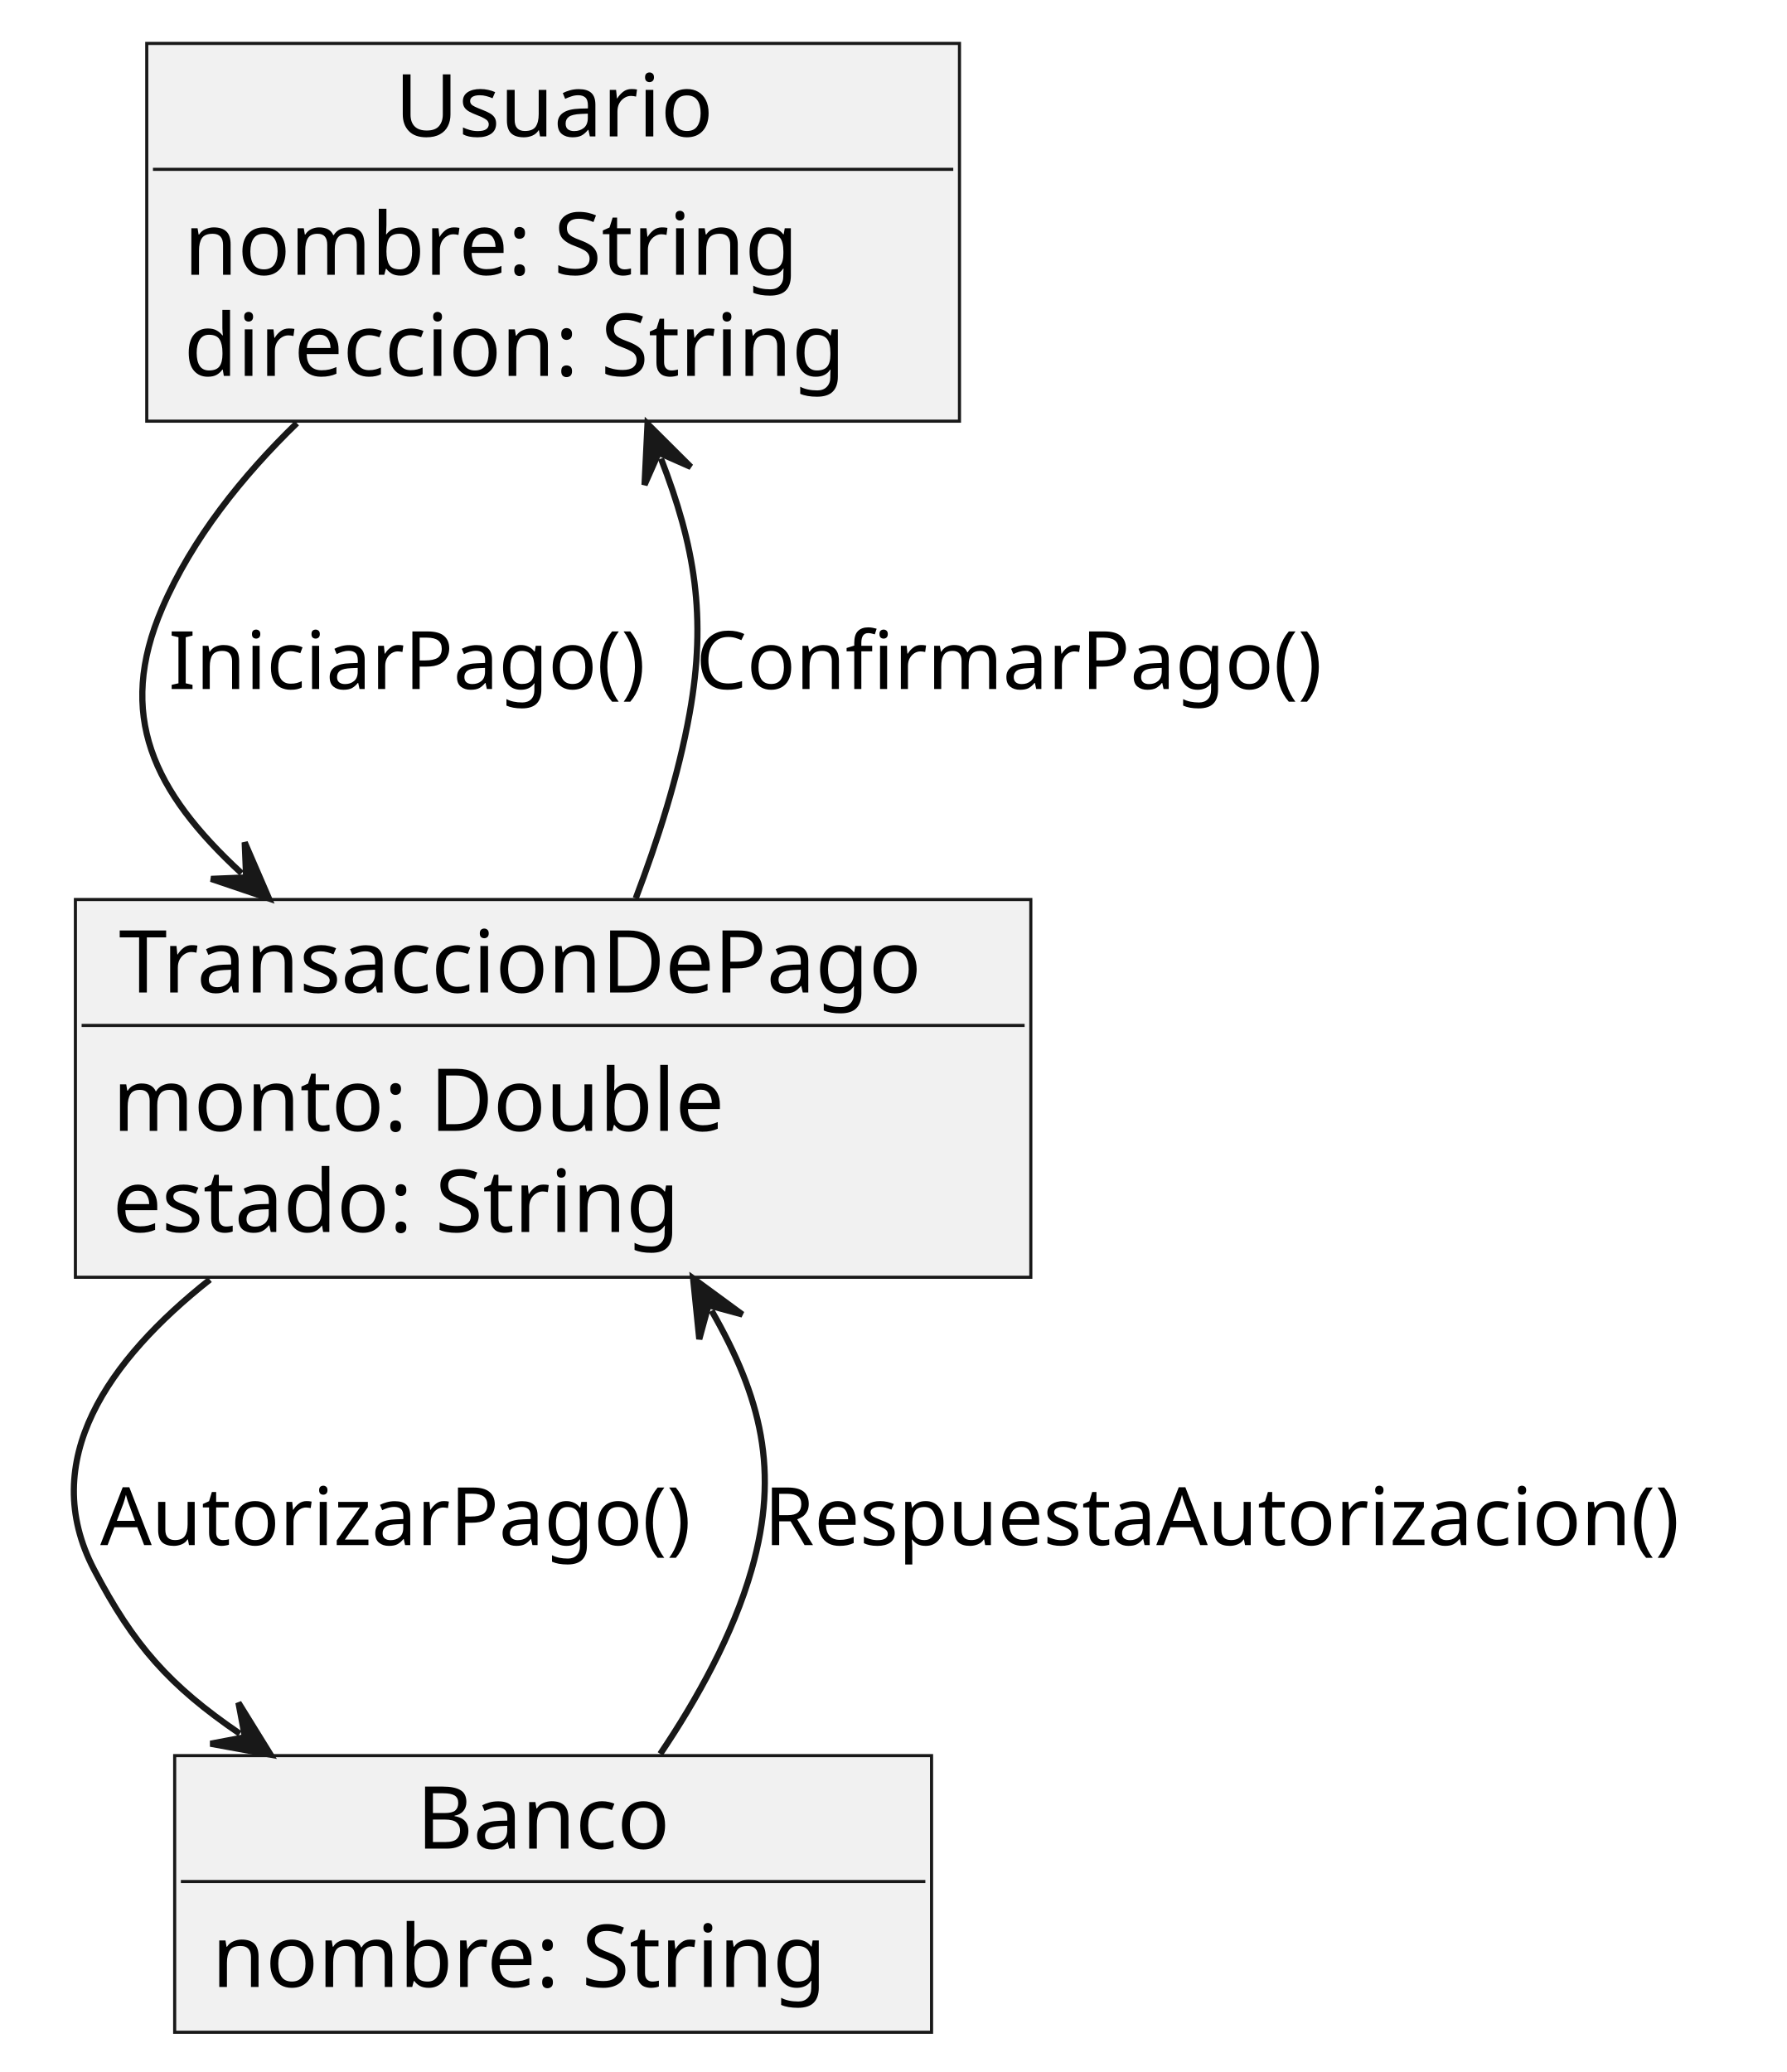
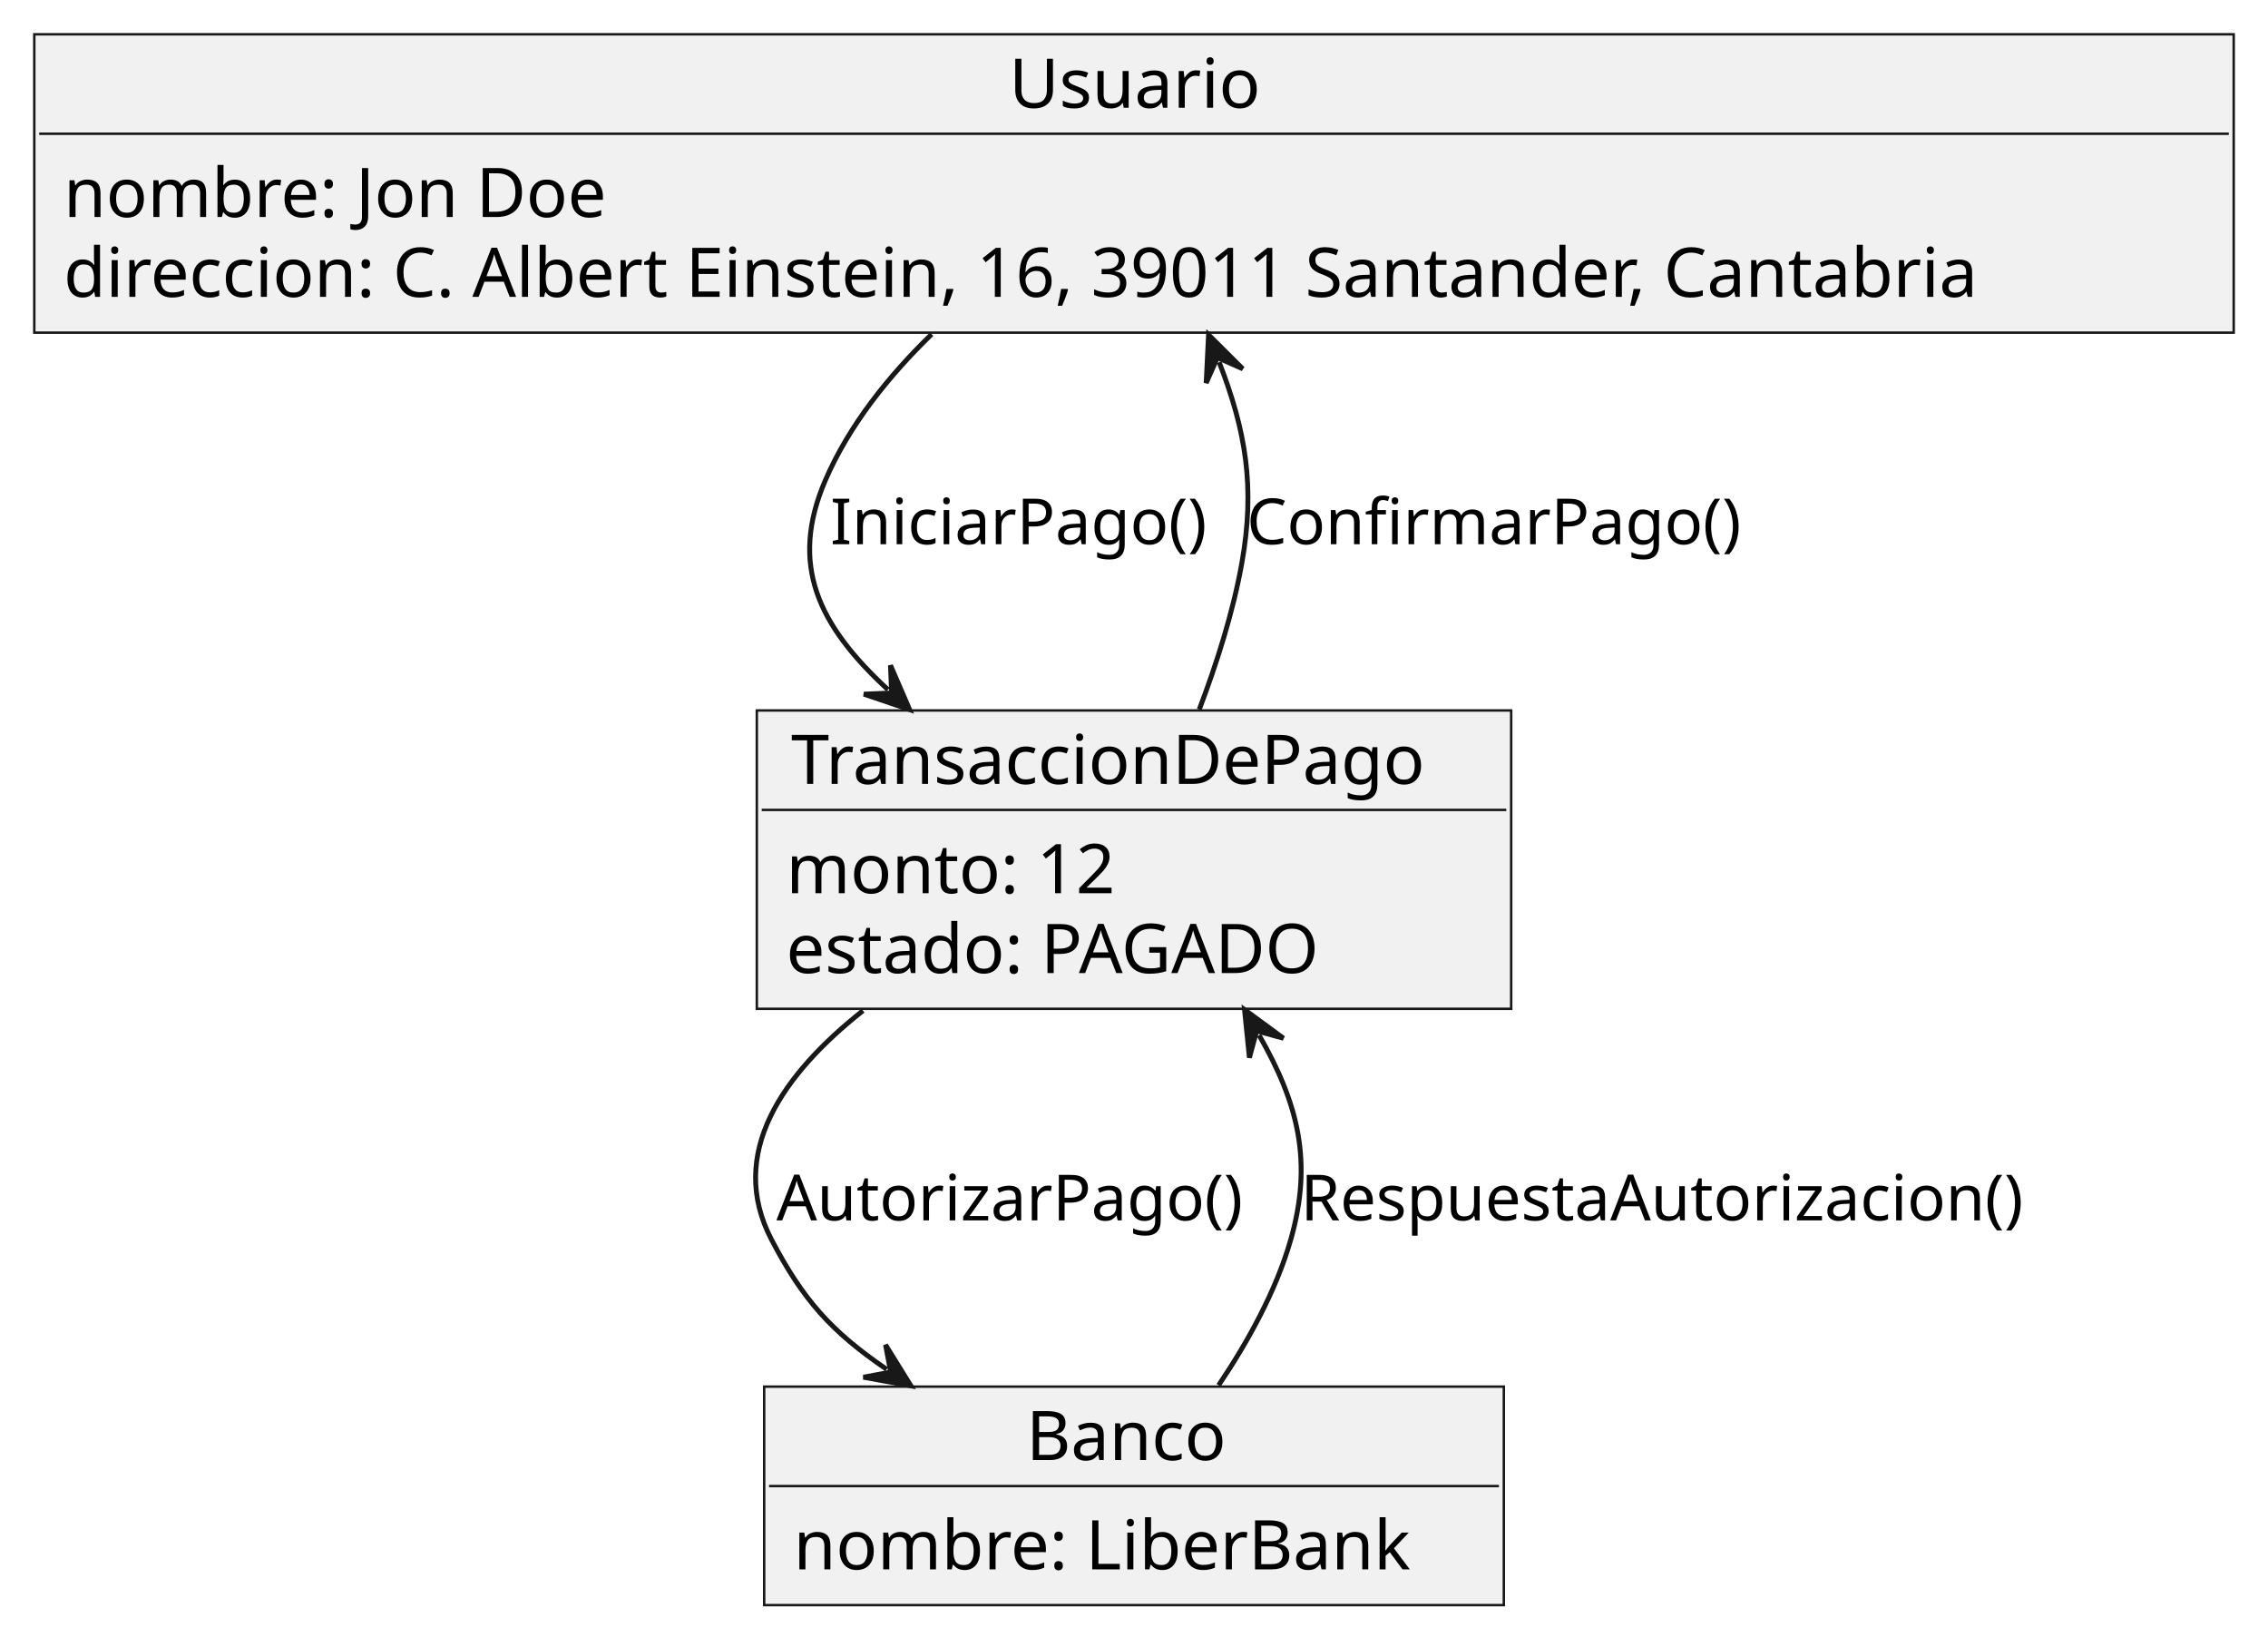
- <svg xmlns="http://www.w3.org/2000/svg" contentStyleType="text/css" height="334px" preserveAspectRatio="none" style="width:288px;height:334px;background:#FFFFFF;" version="1.1" viewBox="0 0 288 334" width="288px" zoomAndPan="magnify">
+ <svg xmlns="http://www.w3.org/2000/svg" contentStyleType="text/css" height="334px" preserveAspectRatio="none" style="width:463px;height:334px;background:#FFFFFF;" version="1.1" viewBox="0 0 463 334" width="463px" zoomAndPan="magnify">
  <defs />
  <g>
    <g id="elem_Usuario">
-       <rect fill="#F1F1F1" height="60.891" style="stroke:#181818;stroke-width:0.5;" width="131" x="23.655" y="7" />
-       <text fill="#000000" font-family="sans-serif" font-size="14" lengthAdjust="spacing" textLength="51" x="63.655" y="21.995">Usuario</text>
-       <line style="stroke:#181818;stroke-width:0.5;" x1="24.655" x2="153.655" y1="27.297" y2="27.297" />
-       <text fill="#000000" font-family="sans-serif" font-size="14" lengthAdjust="spacing" textLength="110" x="29.655" y="44.292">nombre: String</text>
-       <text fill="#000000" font-family="sans-serif" font-size="14" lengthAdjust="spacing" textLength="119" x="29.655" y="60.589">direccion: String</text>
+       <rect fill="#F1F1F1" height="60.891" style="stroke:#181818;stroke-width:0.5;" width="449" x="7" y="7" />
+       <text fill="#000000" font-family="sans-serif" font-size="14" lengthAdjust="spacing" textLength="51" x="206" y="21.995">Usuario</text>
+       <line style="stroke:#181818;stroke-width:0.5;" x1="8" x2="455" y1="27.297" y2="27.297" />
+       <text fill="#000000" font-family="sans-serif" font-size="14" lengthAdjust="spacing" textLength="121" x="13" y="44.292">nombre: Jon Doe</text>
+       <text fill="#000000" font-family="sans-serif" font-size="14" lengthAdjust="spacing" textLength="437" x="13" y="60.589">direccion: C. Albert Einstein, 16, 39011 Santander, Cantabria</text>
    </g>
    <g id="elem_TransaccionDePago">
-       <rect fill="#F1F1F1" height="60.891" style="stroke:#181818;stroke-width:0.5;" width="154" x="12.155" y="145" />
-       <text fill="#000000" font-family="sans-serif" font-size="14" lengthAdjust="spacing" textLength="140" x="19.155" y="159.995">TransaccionDePago</text>
-       <line style="stroke:#181818;stroke-width:0.5;" x1="13.155" x2="165.155" y1="165.297" y2="165.297" />
-       <text fill="#000000" font-family="sans-serif" font-size="14" lengthAdjust="spacing" textLength="108" x="18.155" y="182.292">monto: Double</text>
-       <text fill="#000000" font-family="sans-serif" font-size="14" lengthAdjust="spacing" textLength="102" x="18.155" y="198.589">estado: String</text>
+       <rect fill="#F1F1F1" height="60.891" style="stroke:#181818;stroke-width:0.5;" width="154" x="154.5" y="145" />
+       <text fill="#000000" font-family="sans-serif" font-size="14" lengthAdjust="spacing" textLength="140" x="161.5" y="159.995">TransaccionDePago</text>
+       <line style="stroke:#181818;stroke-width:0.5;" x1="155.5" x2="307.5" y1="165.297" y2="165.297" />
+       <text fill="#000000" font-family="sans-serif" font-size="14" lengthAdjust="spacing" textLength="74" x="160.5" y="182.292">monto: 12</text>
+       <text fill="#000000" font-family="sans-serif" font-size="14" lengthAdjust="spacing" textLength="120" x="160.5" y="198.589">estado: PAGADO</text>
    </g>
    <g id="elem_Banco">
-       <rect fill="#F1F1F1" height="44.594" style="stroke:#181818;stroke-width:0.5;" width="122" x="28.155" y="283" />
-       <text fill="#000000" font-family="sans-serif" font-size="14" lengthAdjust="spacing" textLength="44" x="67.155" y="297.995">Banco</text>
-       <line style="stroke:#181818;stroke-width:0.5;" x1="29.155" x2="149.155" y1="303.297" y2="303.297" />
-       <text fill="#000000" font-family="sans-serif" font-size="14" lengthAdjust="spacing" textLength="110" x="34.155" y="320.292">nombre: String</text>
+       <rect fill="#F1F1F1" height="44.594" style="stroke:#181818;stroke-width:0.5;" width="151" x="156" y="283" />
+       <text fill="#000000" font-family="sans-serif" font-size="14" lengthAdjust="spacing" textLength="44" x="209.5" y="297.995">Banco</text>
+       <line style="stroke:#181818;stroke-width:0.5;" x1="157" x2="306" y1="303.297" y2="303.297" />
+       <text fill="#000000" font-family="sans-serif" font-size="14" lengthAdjust="spacing" textLength="139" x="162" y="320.292">nombre: LiberBank</text>
    </g>
    <g id="link_Usuario_TransaccionDePago">
-       <path codeLine="15" d="M47.847,68.211 C39.057,76.744 30.978,86.809 26.155,98 C18.731,115.222 24.64,127.58 38.938,140.765 " fill="none" id="Usuario-to-TransaccionDePago" style="stroke:#181818;stroke-width:1.0;" />
-       <polygon fill="#181818" points="43.349,144.832,39.444,135.79,39.674,141.442,34.021,141.672,43.349,144.832" style="stroke:#181818;stroke-width:1.0;" />
-       <text fill="#000000" font-family="sans-serif" font-size="13" lengthAdjust="spacing" textLength="79" x="27.155" y="111.067">IniciarPago()</text>
+       <path codeLine="15" d="M190.192,68.211 C181.402,76.744 173.324,86.809 168.5,98 C161.077,115.222 166.985,127.58 181.284,140.765 " fill="none" id="Usuario-to-TransaccionDePago" style="stroke:#181818;stroke-width:1.0;" />
+       <polygon fill="#181818" points="185.695,144.832,181.79,135.79,182.019,141.443,176.367,141.672,185.695,144.832" style="stroke:#181818;stroke-width:1.0;" />
+       <text fill="#000000" font-family="sans-serif" font-size="13" lengthAdjust="spacing" textLength="79" x="169.5" y="111.067">IniciarPago()</text>
    </g>
    <g id="link_TransaccionDePago_Usuario">
-       <path codeLine="18" d="M102.475,144.81 C106.026,135.463 109.37,124.974 111.155,115 C113.955,99.356 111.966,87.925 106.54,73.915 " fill="none" id="TransaccionDePago-to-Usuario" style="stroke:#181818;stroke-width:1.0;" />
-       <polygon fill="#181818" points="104.373,68.32,103.893,78.157,106.178,72.983,111.353,75.268,104.373,68.32" style="stroke:#181818;stroke-width:1.0;" />
-       <text fill="#000000" font-family="sans-serif" font-size="13" lengthAdjust="spacing" textLength="106" x="112.155" y="111.067">ConfirmarPago()</text>
+       <path codeLine="18" d="M244.821,144.81 C248.372,135.463 251.715,124.974 253.5,115 C256.3,99.356 254.311,87.925 248.885,73.915 " fill="none" id="TransaccionDePago-to-Usuario" style="stroke:#181818;stroke-width:1.0;" />
+       <polygon fill="#181818" points="246.718,68.32,246.238,78.157,248.524,72.983,253.698,75.268,246.718,68.32" style="stroke:#181818;stroke-width:1.0;" />
+       <text fill="#000000" font-family="sans-serif" font-size="13" lengthAdjust="spacing" textLength="106" x="254.5" y="111.067">ConfirmarPago()</text>
    </g>
    <g id="link_TransaccionDePago_Banco">
-       <path codeLine="16" d="M33.827,206.269 C17.426,219.236 6,235.475 15.155,253 C21.532,265.209 27.312,271.729 38.658,279.466 " fill="none" id="TransaccionDePago-to-Banco" style="stroke:#181818;stroke-width:1.0;" />
-       <polygon fill="#181818" points="43.615,282.846,38.433,274.471,39.484,280.029,33.926,281.08,43.615,282.846" style="stroke:#181818;stroke-width:1.0;" />
-       <text fill="#000000" font-family="sans-serif" font-size="13" lengthAdjust="spacing" textLength="100" x="16.155" y="249.067">AutorizarPago()</text>
+       <path codeLine="16" d="M176.173,206.269 C159.771,219.236 148.345,235.475 157.5,253 C163.878,265.209 169.658,271.729 181.004,279.466 " fill="none" id="TransaccionDePago-to-Banco" style="stroke:#181818;stroke-width:1.0;" />
+       <polygon fill="#181818" points="185.961,282.846,180.779,274.471,181.83,280.029,176.272,281.08,185.961,282.846" style="stroke:#181818;stroke-width:1.0;" />
+       <text fill="#000000" font-family="sans-serif" font-size="13" lengthAdjust="spacing" textLength="100" x="158.5" y="249.067">AutorizarPago()</text>
    </g>
    <g id="link_Banco_TransaccionDePago">
-       <path codeLine="17" d="M106.425,282.726 C112.306,274 118.151,263.527 121.155,253 C125.698,237.08 122.681,225.233 114.698,211.276 " fill="none" id="Banco-to-TransaccionDePago" style="stroke:#181818;stroke-width:1.0;" />
-       <polygon fill="#181818" points="111.719,206.068,112.715,215.866,114.201,210.408,119.659,211.894,111.719,206.068" style="stroke:#181818;stroke-width:1.0;" />
-       <text fill="#000000" font-family="sans-serif" font-size="13" lengthAdjust="spacing" textLength="157" x="123.155" y="249.067">RespuestaAutorizacion()</text>
+       <path codeLine="17" d="M248.77,282.726 C254.651,274 260.496,263.527 263.5,253 C268.043,237.08 265.026,225.233 257.043,211.276 " fill="none" id="Banco-to-TransaccionDePago" style="stroke:#181818;stroke-width:1.0;" />
+       <polygon fill="#181818" points="254.064,206.068,255.06,215.866,256.546,210.408,262.005,211.894,254.064,206.068" style="stroke:#181818;stroke-width:1.0;" />
+       <text fill="#000000" font-family="sans-serif" font-size="13" lengthAdjust="spacing" textLength="157" x="265.5" y="249.067">RespuestaAutorizacion()</text>
    </g>
  </g>
</svg>
